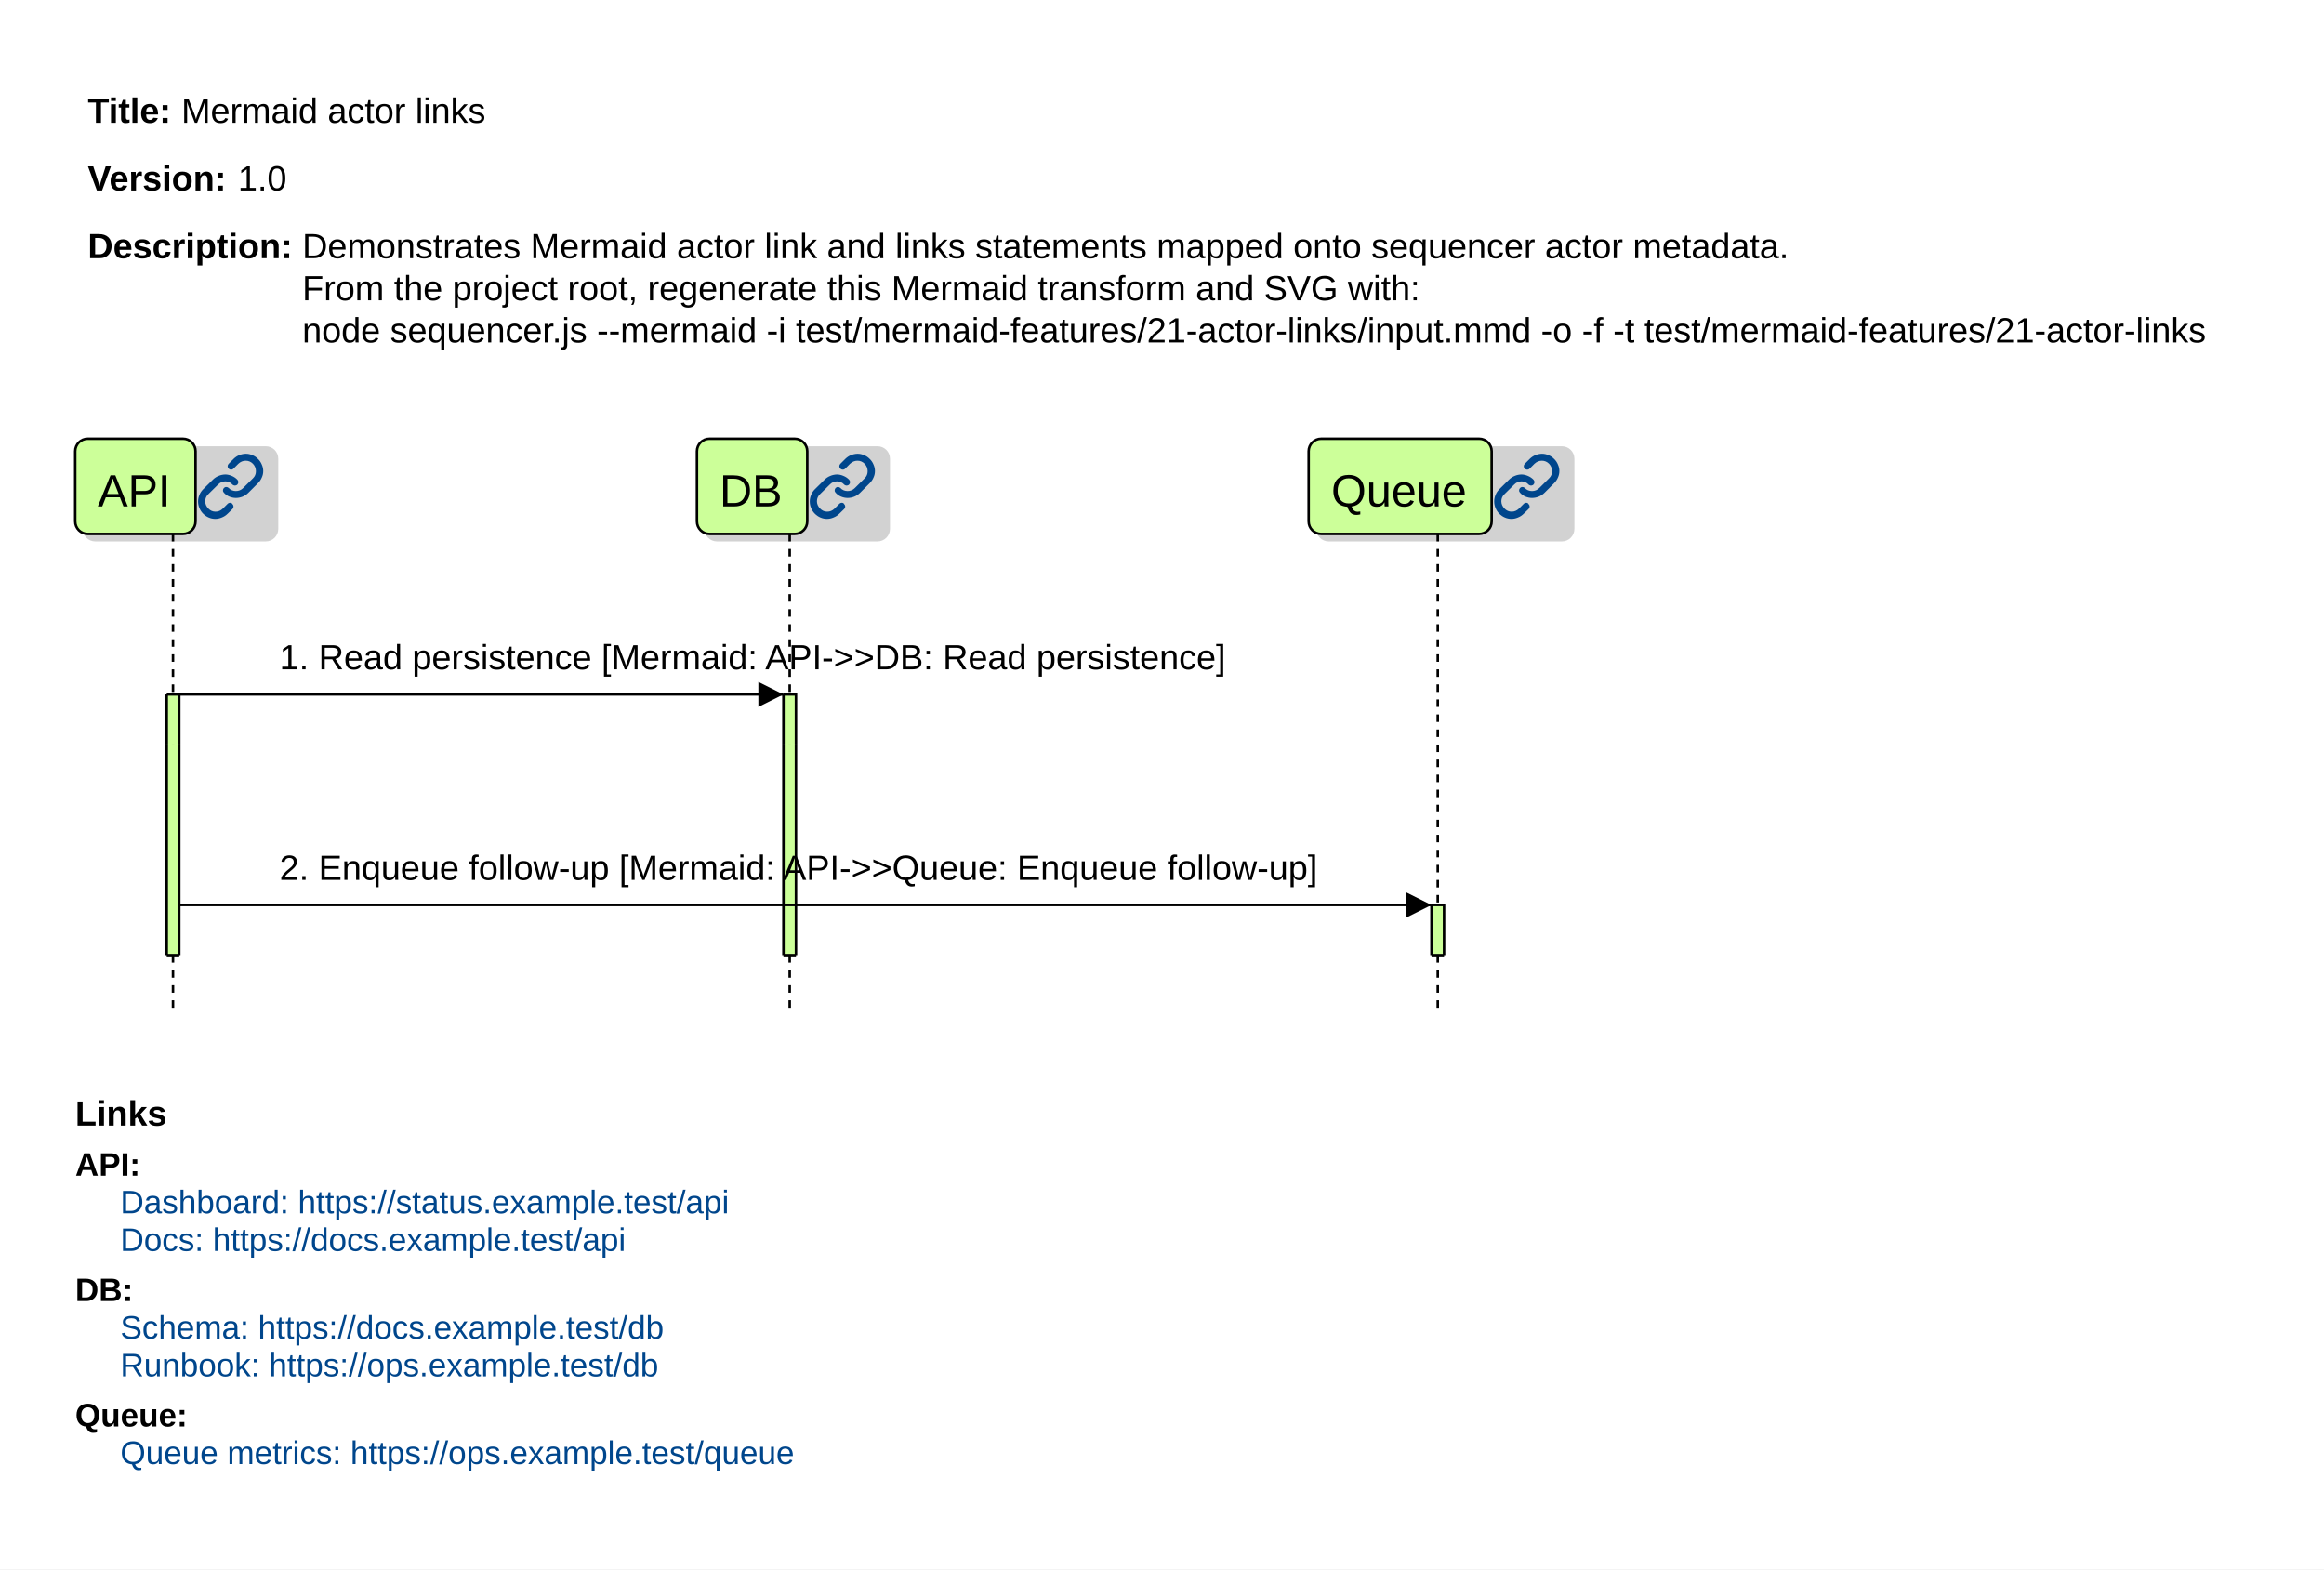
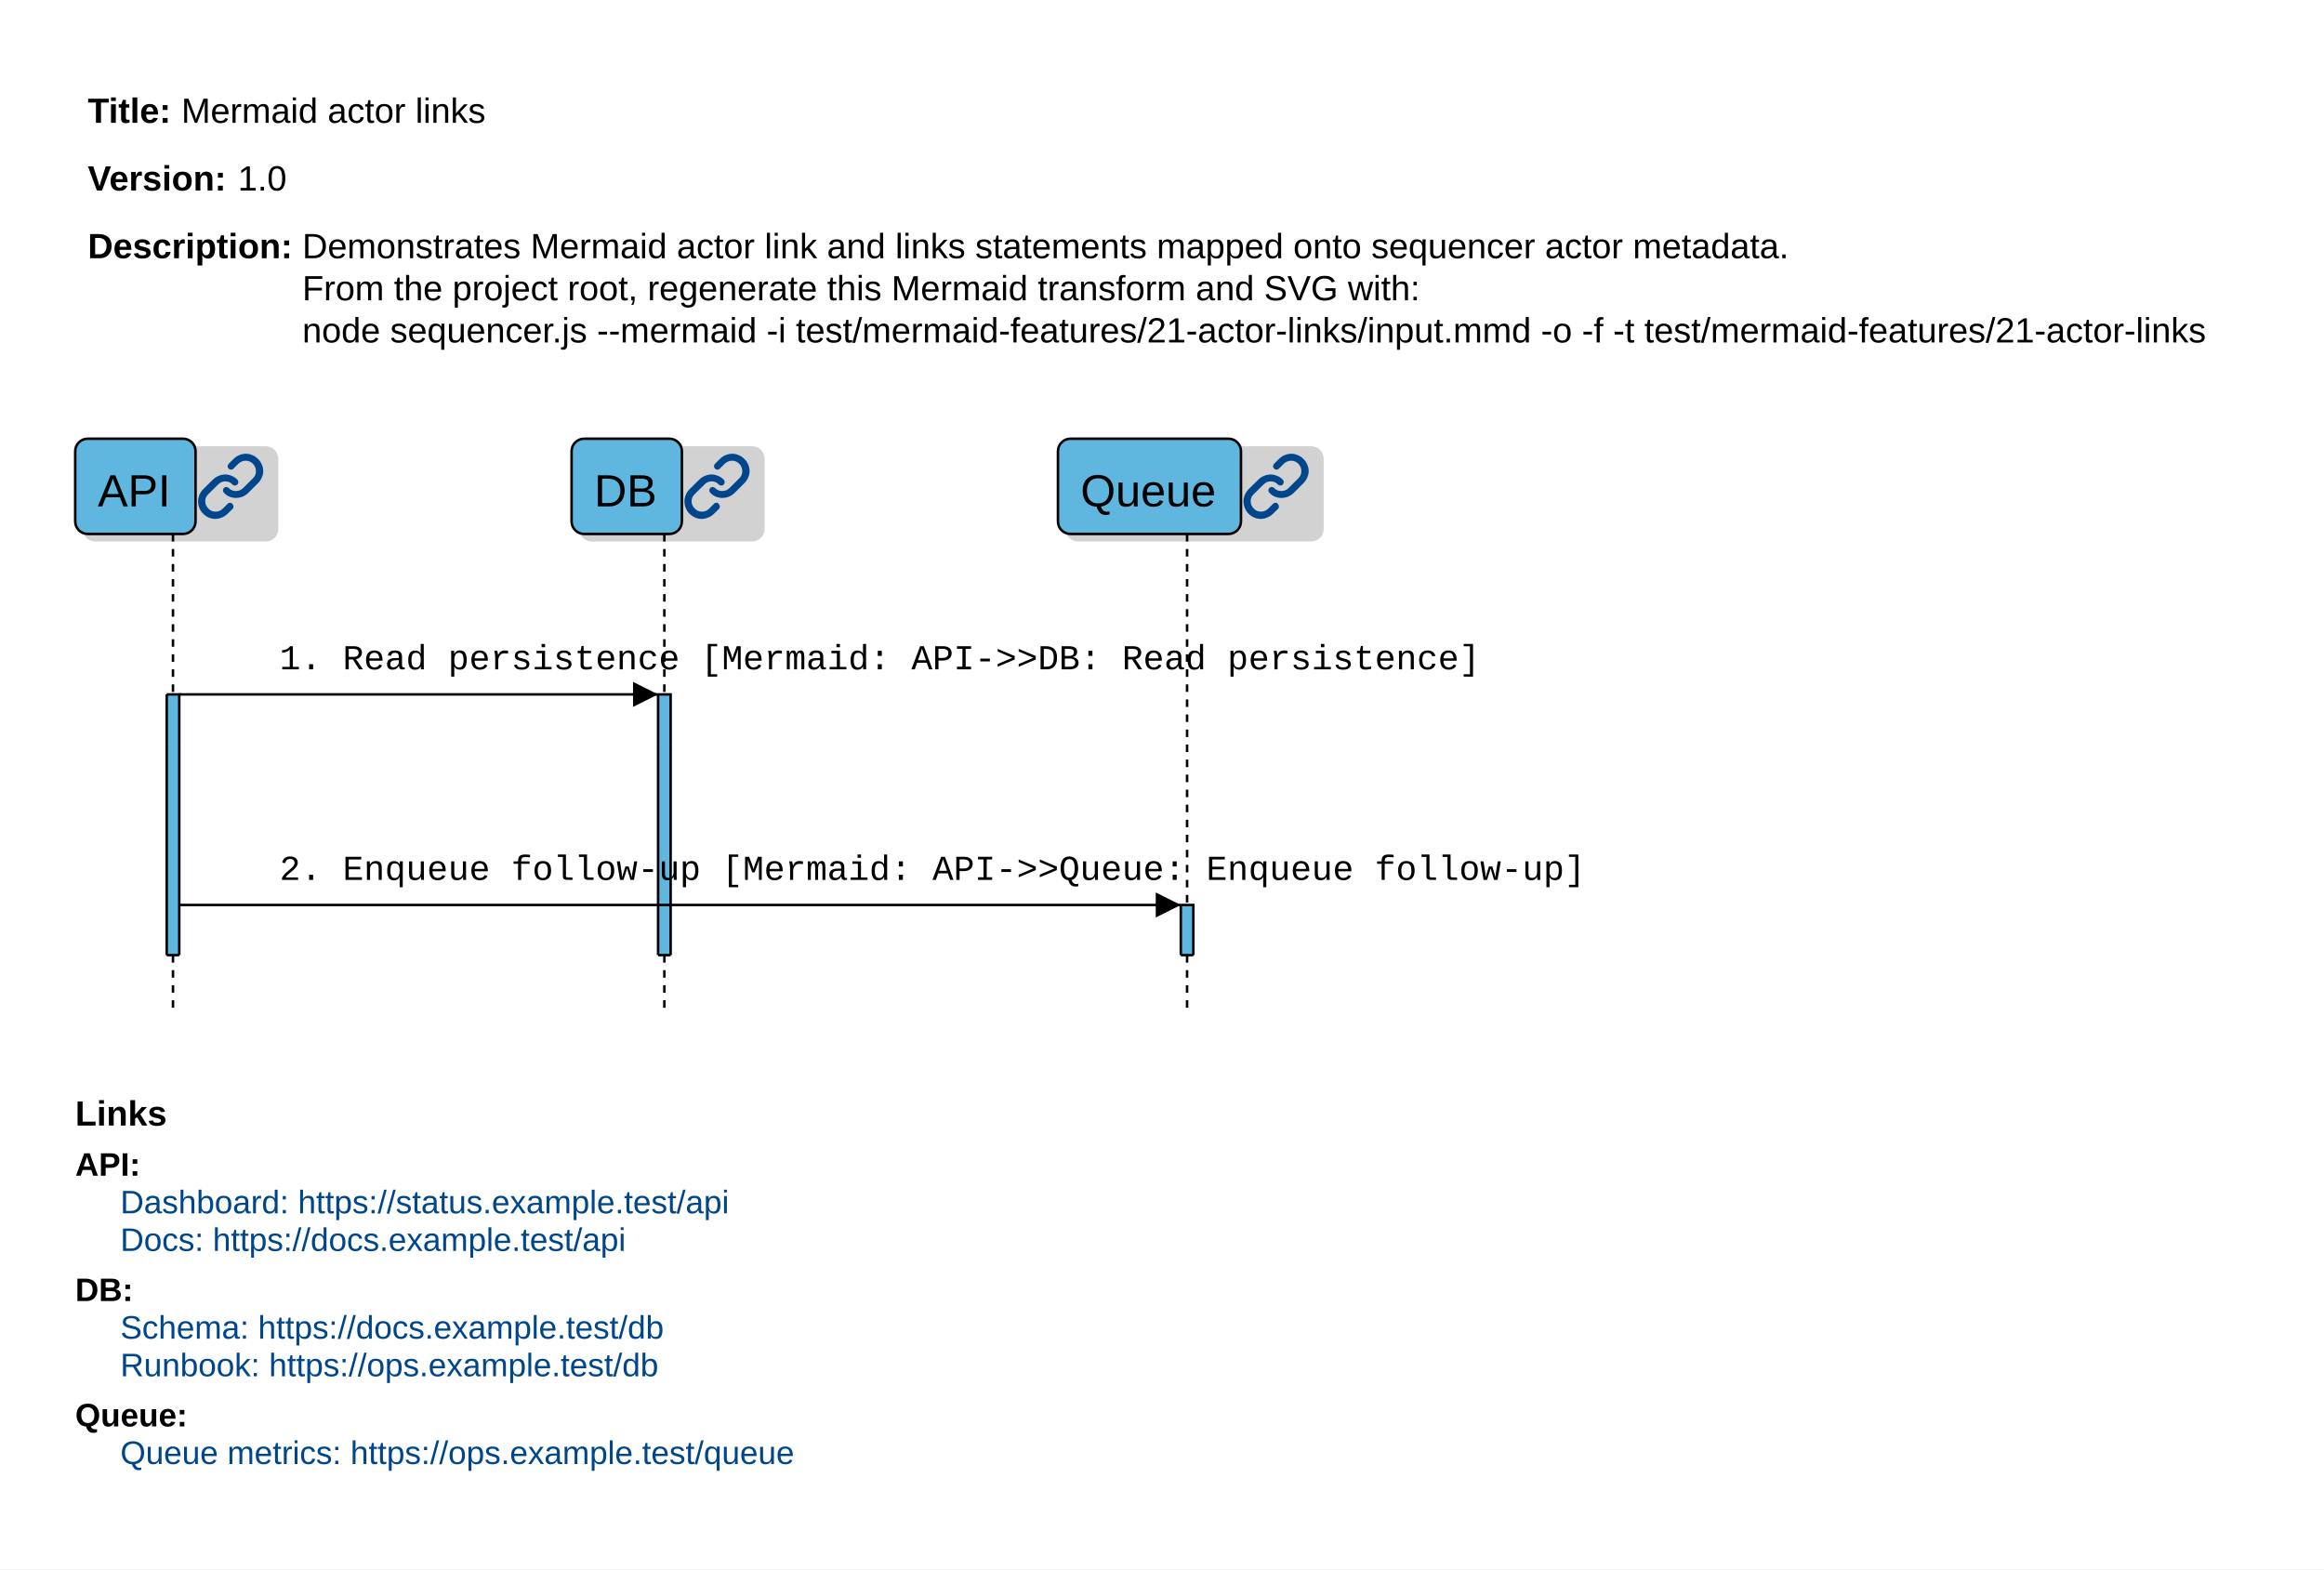
<svg xmlns="http://www.w3.org/2000/svg" width="927" height="626" viewBox="0 0 927 626">
  <rect width="100%" height="100%" fill="white" />
  <path d="M 0 0 L 0 616 L 917 616 L 917 0 L 0 0" fill="rgb(255, 255, 255)" stroke="none" />
  <path d="M 30 30 L 30 57 L 200 57 L 200 30 L 30 30" fill="rgba(0,0,0,0)" stroke="none" />
  <text x="35" y="49" fill="rgb(0,0,0)" font-family="Liberation Sans, Arial, Helvetica, sans-serif" font-size="14" xml:space="preserve" font-weight="bold" dominant-baseline="auto">Title:</text>
  <text x="68.44" y="49" fill="rgb(0,0,0)" font-family="Liberation Sans, Arial, Helvetica, sans-serif" font-size="14" xml:space="preserve" dominant-baseline="auto"> </text>
  <text x="72.33" y="49" fill="rgb(0,0,0)" font-family="Liberation Sans, Arial, Helvetica, sans-serif" font-size="14" xml:space="preserve" dominant-baseline="auto">Mermaid actor links</text>
  <path d="M 30 57 L 30 84 L 120 84 L 120 57 L 30 57" fill="rgba(0,0,0,0)" stroke="none" />
  <text x="35" y="76" fill="rgb(0,0,0)" font-family="Liberation Sans, Arial, Helvetica, sans-serif" font-size="14" xml:space="preserve" font-weight="bold" dominant-baseline="auto">Version:</text>
  <text x="91.01" y="76" fill="rgb(0,0,0)" font-family="Liberation Sans, Arial, Helvetica, sans-serif" font-size="14" xml:space="preserve" dominant-baseline="auto"> </text>
  <text x="94.9" y="76" fill="rgb(0,0,0)" font-family="Liberation Sans, Arial, Helvetica, sans-serif" font-size="14" xml:space="preserve" dominant-baseline="auto">1.0</text>
  <path d="M 30 84 L 30 145 L 887 145 L 887 84 L 30 84" fill="rgba(0,0,0,0)" stroke="none" />
  <text x="35" y="103" fill="rgb(0,0,0)" font-family="Liberation Sans, Arial, Helvetica, sans-serif" font-size="14" xml:space="preserve" font-weight="bold" dominant-baseline="auto">Description:</text>
  <text x="116.68" y="103" fill="rgb(0,0,0)" font-family="Liberation Sans, Arial, Helvetica, sans-serif" font-size="14" xml:space="preserve" dominant-baseline="auto"> </text>
  <text x="120.57" y="103" fill="rgb(0,0,0)" font-family="Liberation Sans, Arial, Helvetica, sans-serif" font-size="14" xml:space="preserve" dominant-baseline="auto">Demonstrates Mermaid actor link and links statements mapped onto sequencer actor metadata.</text>
  <text x="120.57" y="119.8" fill="rgb(0,0,0)" font-family="Liberation Sans, Arial, Helvetica, sans-serif" font-size="14" xml:space="preserve" dominant-baseline="auto">From the project root, regenerate this Mermaid transform and SVG with:</text>
  <text x="120.57" y="136.6" fill="rgb(0,0,0)" font-family="Liberation Sans, Arial, Helvetica, sans-serif" font-size="14" xml:space="preserve" dominant-baseline="auto">node sequencer.js --mermaid -i test/mermaid-features/21-actor-links/input.mmd -o -f -t test/mermaid-features/21-actor-links</text>
  <path d="M 33 183 L 33 211 L 33 211 A 5 5 0 0 0 38 216 L 106 216 L 106 216 A 5 5 0 0 0 111 211 L 111 183 L 111 183 A 5 5 0 0 0 106 178 L 38 178 L 38 178 A 5 5 0 0 0 33 183" fill="rgb(210,210,210)" stroke="none" />
  <path d="M634.48 932.5c.6-.73 1.32-1.2 2.16-1.45.84-.36 1.68-.48 2.52-.48 1.92 0 3.36.84 4.2 2.52 1.32 1.3 1.92 2.75 1.92 4.55 0 1.68-.6 3.12-1.92 4.44l-8.88 8.63c-3.12 3.12-6.72 5.52-10.8 7.08-3.96 1.7-7.92 2.53-12 2.53s-8.16-.84-12-2.52c-3.72-1.55-7.2-3.95-10.32-7.07-3-3-5.4-6.6-6.96-10.56-1.56-3.84-2.4-7.8-2.4-12 0-3.96.84-8.04 2.4-11.88 1.56-3.97 3.84-7.45 6.96-10.57l17.88-17.64c3.12-3.13 6.6-5.4 10.56-6.97 3.84-1.68 8.04-2.52 12.24-2.64 4.08 0 8.04.95 12 2.63 3.84 1.56 7.32 3.84 10.32 6.96 1.2 1.3 1.8 2.75 1.8 4.55 0 1.68-.6 3.12-1.8 4.44-.6.6-1.32 1.07-2.04 1.3-.84.37-1.68.5-2.52.5-.72 0-1.56-.13-2.4-.5-.72-.23-1.44-.7-2.04-1.3-3.6-3.97-7.92-5.9-13.08-5.9s-9.6 1.93-13.44 5.9l-17.76 17.5c-3.96 3.6-5.88 8.05-5.88 13.2 0 5.05 1.92 9.6 5.88 13.57 3.6 3.72 7.92 5.64 13.08 5.64s9.6-1.9 13.44-5.63l8.88-8.88zm55.92-82.57c3.12 3 5.4 6.36 6.96 10.32 1.8 3.96 2.64 7.92 2.64 12s-.84 8.04-2.64 11.88c-1.56 3.72-3.84 7.2-6.96 10.32l-17.64 17.64c-3.24 3.23-6.84 5.63-10.8 7.2-3.84 1.55-8.04 2.4-12.24 2.4-4.08 0-8.16-.85-12-2.4-3.84-1.57-7.32-4.1-10.08-7.2-.6-.6-.96-1.2-1.32-1.93-.36-.72-.48-1.56-.48-2.28 0-1.8.6-3.25 1.8-4.57.6-.48 1.2-.96 1.92-1.32.72-.35 1.56-.47 2.4-.47 1.68 0 3.12.6 4.44 1.8 1.68 1.92 3.72 3.36 6.12 4.32 4.56 1.8 9.72 1.8 14.28 0 2.4-.96 4.44-2.4 6.36-4.32l17.88-17.76c3.72-3.6 5.52-7.92 5.52-13.08 0-5.17-1.8-9.73-5.52-13.7-3.72-3.7-8.04-5.63-13.2-5.63s-9.72 1.92-13.68 5.64l-8.88 8.9c-.6.7-1.2 1.07-2.04 1.43-.72.36-1.56.48-2.4.48-.84 0-1.68-.1-2.4-.47-.84-.36-1.44-.72-2.04-1.44-.6-.5-1.08-1.2-1.44-1.93-.36-.84-.48-1.68-.48-2.52 0-1.68.6-3.12 1.92-4.44l8.88-8.87c3.12-3.12 6.72-5.52 10.56-7.08 3.84-1.56 8.04-2.52 12.24-2.52 4.08 0 8.04.84 12 2.64 3.84 1.44 7.32 3.84 10.32 6.96z" fill="rgb(0, 70, 140)" stroke="none" transform="translate(79 181) scale(0.2166667) translate(-580 -840.33)" />
-   <path d="M 30 180 L 30 208 L 30 208 A 5 5 0 0 0 35 213 L 73 213 L 73 213 A 5 5 0 0 0 78 208 L 78 180 L 78 180 A 5 5 0 0 0 73 175 L 35 175 L 35 175 A 5 5 0 0 0 30 180" fill="rgb(204,255,153)" stroke="none" />
+   <path d="M 30 180 L 30 208 L 30 208 A 5 5 0 0 0 35 213 L 73 213 L 73 213 A 5 5 0 0 0 78 208 L 78 180 L 78 180 A 5 5 0 0 0 73 175 L 35 175 L 35 175 A 5 5 0 0 0 30 180" fill="rgb(95,183,224)" stroke="none" />
  <path d="M 30 180 L 30 208 L 30 208 A 5 5 0 0 0 35 213 L 73 213 L 73 213 A 5 5 0 0 0 78 208 L 78 180 L 78 180 A 5 5 0 0 0 73 175 L 35 175 L 35 175 A 5 5 0 0 0 30 180" fill="none" stroke="rgb(0, 0, 0)" stroke-width="1" />
  <text x="39" y="202" fill="rgb(0,0,0)" font-family="Liberation Sans, Arial, Helvetica, sans-serif" font-size="18" xml:space="preserve" dominant-baseline="auto">API</text>
-   <path d="M 281 183 L 281 211 L 281 211 A 5 5 0 0 0 286 216 L 350 216 L 350 216 A 5 5 0 0 0 355 211 L 355 183 L 355 183 A 5 5 0 0 0 350 178 L 286 178 L 286 178 A 5 5 0 0 0 281 183" fill="rgb(210,210,210)" stroke="none" />
-   <path d="M634.48 932.5c.6-.73 1.32-1.2 2.16-1.45.84-.36 1.68-.48 2.52-.48 1.92 0 3.36.84 4.2 2.52 1.32 1.3 1.92 2.75 1.92 4.55 0 1.68-.6 3.12-1.92 4.44l-8.88 8.63c-3.12 3.12-6.72 5.52-10.8 7.08-3.96 1.7-7.92 2.53-12 2.53s-8.16-.84-12-2.52c-3.72-1.55-7.2-3.95-10.32-7.07-3-3-5.4-6.6-6.96-10.56-1.56-3.84-2.4-7.8-2.4-12 0-3.96.84-8.04 2.4-11.88 1.56-3.97 3.84-7.45 6.96-10.57l17.88-17.64c3.12-3.13 6.6-5.4 10.56-6.97 3.84-1.68 8.04-2.52 12.24-2.64 4.08 0 8.04.95 12 2.63 3.84 1.56 7.32 3.84 10.32 6.96 1.2 1.3 1.8 2.75 1.8 4.55 0 1.68-.6 3.12-1.8 4.44-.6.6-1.32 1.07-2.04 1.3-.84.37-1.68.5-2.52.5-.72 0-1.56-.13-2.4-.5-.72-.23-1.44-.7-2.04-1.3-3.6-3.97-7.92-5.9-13.08-5.9s-9.6 1.93-13.44 5.9l-17.76 17.5c-3.96 3.6-5.88 8.05-5.88 13.2 0 5.05 1.92 9.6 5.88 13.57 3.6 3.72 7.92 5.64 13.08 5.64s9.6-1.9 13.44-5.63l8.88-8.88zm55.92-82.57c3.12 3 5.4 6.36 6.96 10.32 1.8 3.96 2.64 7.92 2.64 12s-.84 8.04-2.64 11.88c-1.56 3.72-3.84 7.2-6.96 10.32l-17.64 17.64c-3.24 3.23-6.84 5.63-10.8 7.2-3.84 1.55-8.04 2.4-12.24 2.4-4.08 0-8.16-.85-12-2.4-3.84-1.57-7.32-4.1-10.08-7.2-.6-.6-.96-1.2-1.32-1.93-.36-.72-.48-1.56-.48-2.28 0-1.8.6-3.25 1.8-4.57.6-.48 1.2-.96 1.92-1.32.72-.35 1.56-.47 2.4-.47 1.68 0 3.12.6 4.44 1.8 1.68 1.92 3.72 3.36 6.12 4.32 4.56 1.8 9.72 1.8 14.28 0 2.4-.96 4.44-2.4 6.36-4.32l17.88-17.76c3.72-3.6 5.52-7.92 5.52-13.08 0-5.17-1.8-9.73-5.52-13.7-3.72-3.7-8.04-5.63-13.2-5.63s-9.72 1.92-13.68 5.64l-8.88 8.9c-.6.7-1.2 1.07-2.04 1.43-.72.36-1.56.48-2.4.48-.84 0-1.68-.1-2.4-.47-.84-.36-1.44-.72-2.04-1.44-.6-.5-1.08-1.2-1.44-1.93-.36-.84-.48-1.68-.48-2.52 0-1.68.6-3.12 1.92-4.44l8.88-8.87c3.12-3.12 6.72-5.52 10.56-7.08 3.84-1.56 8.04-2.52 12.24-2.52 4.08 0 8.04.84 12 2.64 3.84 1.44 7.32 3.84 10.32 6.96z" fill="rgb(0, 70, 140)" stroke="none" transform="translate(323 181) scale(0.2166667) translate(-580 -840.33)" />
-   <path d="M 278 180 L 278 208 L 278 208 A 5 5 0 0 0 283 213 L 317 213 L 317 213 A 5 5 0 0 0 322 208 L 322 180 L 322 180 A 5 5 0 0 0 317 175 L 283 175 L 283 175 A 5 5 0 0 0 278 180" fill="rgb(204,255,153)" stroke="none" />
-   <path d="M 278 180 L 278 208 L 278 208 A 5 5 0 0 0 283 213 L 317 213 L 317 213 A 5 5 0 0 0 322 208 L 322 180 L 322 180 A 5 5 0 0 0 317 175 L 283 175 L 283 175 A 5 5 0 0 0 278 180" fill="none" stroke="rgb(0, 0, 0)" stroke-width="1" />
-   <text x="287" y="202" fill="rgb(0,0,0)" font-family="Liberation Sans, Arial, Helvetica, sans-serif" font-size="18" xml:space="preserve" dominant-baseline="auto">DB</text>
-   <path d="M 525 183 L 525 211 L 525 211 A 5 5 0 0 0 530 216 L 623 216 L 623 216 A 5 5 0 0 0 628 211 L 628 183 L 628 183 A 5 5 0 0 0 623 178 L 530 178 L 530 178 A 5 5 0 0 0 525 183" fill="rgb(210,210,210)" stroke="none" />
-   <path d="M634.48 932.5c.6-.73 1.32-1.2 2.16-1.45.84-.36 1.68-.48 2.52-.48 1.92 0 3.36.84 4.2 2.52 1.32 1.3 1.92 2.75 1.92 4.55 0 1.68-.6 3.12-1.92 4.44l-8.88 8.63c-3.12 3.12-6.72 5.52-10.8 7.08-3.96 1.7-7.92 2.53-12 2.53s-8.16-.84-12-2.52c-3.72-1.55-7.2-3.95-10.32-7.07-3-3-5.4-6.6-6.96-10.56-1.56-3.84-2.4-7.8-2.4-12 0-3.96.84-8.04 2.4-11.88 1.56-3.97 3.84-7.45 6.96-10.57l17.88-17.64c3.12-3.13 6.6-5.4 10.56-6.97 3.84-1.68 8.04-2.52 12.24-2.64 4.08 0 8.04.95 12 2.63 3.84 1.56 7.32 3.84 10.32 6.96 1.2 1.3 1.8 2.75 1.8 4.55 0 1.68-.6 3.12-1.8 4.44-.6.6-1.32 1.07-2.04 1.3-.84.37-1.68.5-2.52.5-.72 0-1.56-.13-2.4-.5-.72-.23-1.44-.7-2.04-1.3-3.6-3.97-7.92-5.9-13.08-5.9s-9.6 1.93-13.44 5.9l-17.76 17.5c-3.96 3.6-5.88 8.05-5.88 13.2 0 5.05 1.92 9.6 5.88 13.57 3.6 3.72 7.92 5.64 13.08 5.64s9.6-1.9 13.44-5.63l8.88-8.88zm55.92-82.57c3.12 3 5.4 6.36 6.96 10.32 1.8 3.96 2.64 7.92 2.64 12s-.84 8.04-2.64 11.88c-1.56 3.72-3.84 7.2-6.96 10.32l-17.64 17.64c-3.24 3.23-6.84 5.63-10.8 7.2-3.84 1.55-8.04 2.4-12.24 2.4-4.08 0-8.16-.85-12-2.4-3.84-1.57-7.32-4.1-10.08-7.2-.6-.6-.96-1.2-1.32-1.93-.36-.72-.48-1.56-.48-2.28 0-1.8.6-3.25 1.8-4.57.6-.48 1.2-.96 1.92-1.32.72-.35 1.56-.47 2.4-.47 1.68 0 3.12.6 4.44 1.8 1.68 1.92 3.72 3.36 6.12 4.32 4.56 1.8 9.72 1.8 14.28 0 2.4-.96 4.44-2.4 6.36-4.32l17.88-17.76c3.72-3.6 5.52-7.92 5.52-13.08 0-5.17-1.8-9.73-5.52-13.7-3.72-3.7-8.04-5.63-13.2-5.63s-9.72 1.92-13.68 5.64l-8.88 8.9c-.6.7-1.2 1.07-2.04 1.43-.72.36-1.56.48-2.4.48-.84 0-1.68-.1-2.4-.47-.84-.36-1.44-.72-2.04-1.44-.6-.5-1.08-1.2-1.44-1.93-.36-.84-.48-1.68-.48-2.52 0-1.68.6-3.12 1.92-4.44l8.88-8.87c3.12-3.12 6.72-5.52 10.56-7.08 3.84-1.56 8.04-2.52 12.24-2.52 4.08 0 8.04.84 12 2.64 3.84 1.44 7.32 3.84 10.32 6.96z" fill="rgb(0, 70, 140)" stroke="none" transform="translate(596 181) scale(0.2166667) translate(-580 -840.33)" />
-   <path d="M 522 180 L 522 208 L 522 208 A 5 5 0 0 0 527 213 L 590 213 L 590 213 A 5 5 0 0 0 595 208 L 595 180 L 595 180 A 5 5 0 0 0 590 175 L 527 175 L 527 175 A 5 5 0 0 0 522 180" fill="rgb(204,255,153)" stroke="none" />
-   <path d="M 522 180 L 522 208 L 522 208 A 5 5 0 0 0 527 213 L 590 213 L 590 213 A 5 5 0 0 0 595 208 L 595 180 L 595 180 A 5 5 0 0 0 590 175 L 527 175 L 527 175 A 5 5 0 0 0 522 180" fill="none" stroke="rgb(0, 0, 0)" stroke-width="1" />
-   <text x="531" y="202" fill="rgb(0,0,0)" font-family="Liberation Sans, Arial, Helvetica, sans-serif" font-size="18" xml:space="preserve" dominant-baseline="auto">Queue</text>
+   <path d="M 231 183 L 231 211 L 231 211 A 5 5 0 0 0 236 216 L 300 216 L 300 216 A 5 5 0 0 0 305 211 L 305 183 L 305 183 A 5 5 0 0 0 300 178 L 236 178 L 236 178 A 5 5 0 0 0 231 183" fill="rgb(210,210,210)" stroke="none" />
+   <path d="M634.48 932.5c.6-.73 1.32-1.2 2.16-1.45.84-.36 1.68-.48 2.52-.48 1.92 0 3.36.84 4.2 2.52 1.32 1.3 1.92 2.75 1.92 4.55 0 1.68-.6 3.12-1.92 4.44l-8.88 8.63c-3.12 3.12-6.72 5.52-10.8 7.08-3.96 1.7-7.92 2.53-12 2.53s-8.16-.84-12-2.52c-3.72-1.55-7.2-3.95-10.32-7.07-3-3-5.4-6.6-6.96-10.56-1.56-3.84-2.4-7.8-2.4-12 0-3.96.84-8.04 2.4-11.88 1.56-3.97 3.84-7.45 6.96-10.57l17.88-17.64c3.12-3.13 6.6-5.4 10.56-6.97 3.84-1.68 8.04-2.52 12.24-2.64 4.08 0 8.04.95 12 2.63 3.84 1.56 7.32 3.84 10.32 6.96 1.2 1.3 1.8 2.75 1.8 4.55 0 1.68-.6 3.12-1.8 4.44-.6.6-1.32 1.07-2.04 1.3-.84.37-1.68.5-2.52.5-.72 0-1.56-.13-2.4-.5-.72-.23-1.44-.7-2.04-1.3-3.6-3.97-7.92-5.9-13.08-5.9s-9.6 1.93-13.44 5.9l-17.76 17.5c-3.96 3.6-5.88 8.05-5.88 13.2 0 5.05 1.92 9.6 5.88 13.57 3.6 3.72 7.92 5.64 13.08 5.64s9.6-1.9 13.44-5.63l8.88-8.88zm55.92-82.57c3.12 3 5.4 6.36 6.96 10.32 1.8 3.96 2.64 7.92 2.64 12s-.84 8.04-2.64 11.88c-1.56 3.72-3.84 7.2-6.96 10.32l-17.64 17.64c-3.24 3.23-6.84 5.63-10.8 7.2-3.84 1.55-8.04 2.4-12.24 2.4-4.08 0-8.16-.85-12-2.4-3.84-1.57-7.32-4.1-10.08-7.2-.6-.6-.96-1.2-1.32-1.93-.36-.72-.48-1.56-.48-2.28 0-1.8.6-3.25 1.8-4.57.6-.48 1.2-.96 1.92-1.32.72-.35 1.56-.47 2.4-.47 1.68 0 3.12.6 4.44 1.8 1.68 1.92 3.72 3.36 6.12 4.32 4.56 1.8 9.72 1.8 14.28 0 2.4-.96 4.44-2.4 6.36-4.32l17.88-17.76c3.72-3.6 5.52-7.92 5.52-13.08 0-5.17-1.8-9.73-5.52-13.7-3.72-3.7-8.04-5.63-13.2-5.63s-9.72 1.92-13.68 5.64l-8.88 8.9c-.6.7-1.2 1.07-2.04 1.43-.72.36-1.56.48-2.4.48-.84 0-1.68-.1-2.4-.47-.84-.36-1.44-.72-2.04-1.44-.6-.5-1.08-1.2-1.44-1.93-.36-.84-.48-1.68-.48-2.52 0-1.68.6-3.12 1.92-4.44l8.88-8.87c3.12-3.12 6.72-5.52 10.56-7.08 3.84-1.56 8.04-2.52 12.24-2.52 4.08 0 8.04.84 12 2.64 3.84 1.44 7.32 3.84 10.32 6.96z" fill="rgb(0, 70, 140)" stroke="none" transform="translate(273 181) scale(0.2166667) translate(-580 -840.33)" />
+   <path d="M 228 180 L 228 208 L 228 208 A 5 5 0 0 0 233 213 L 267 213 L 267 213 A 5 5 0 0 0 272 208 L 272 180 L 272 180 A 5 5 0 0 0 267 175 L 233 175 L 233 175 A 5 5 0 0 0 228 180" fill="rgb(95,183,224)" stroke="none" />
+   <path d="M 228 180 L 228 208 L 228 208 A 5 5 0 0 0 233 213 L 267 213 L 267 213 A 5 5 0 0 0 272 208 L 272 180 L 272 180 A 5 5 0 0 0 267 175 L 233 175 L 233 175 A 5 5 0 0 0 228 180" fill="none" stroke="rgb(0, 0, 0)" stroke-width="1" />
+   <text x="237" y="202" fill="rgb(0,0,0)" font-family="Liberation Sans, Arial, Helvetica, sans-serif" font-size="18" xml:space="preserve" dominant-baseline="auto">DB</text>
+   <path d="M 425 183 L 425 211 L 425 211 A 5 5 0 0 0 430 216 L 523 216 L 523 216 A 5 5 0 0 0 528 211 L 528 183 L 528 183 A 5 5 0 0 0 523 178 L 430 178 L 430 178 A 5 5 0 0 0 425 183" fill="rgb(210,210,210)" stroke="none" />
+   <path d="M634.48 932.5c.6-.73 1.32-1.2 2.16-1.45.84-.36 1.68-.48 2.52-.48 1.92 0 3.36.84 4.2 2.52 1.32 1.3 1.92 2.75 1.92 4.55 0 1.68-.6 3.12-1.92 4.44l-8.88 8.63c-3.12 3.12-6.72 5.52-10.8 7.08-3.96 1.7-7.92 2.53-12 2.53s-8.16-.84-12-2.52c-3.72-1.55-7.2-3.95-10.32-7.07-3-3-5.4-6.6-6.96-10.56-1.56-3.84-2.4-7.8-2.4-12 0-3.96.84-8.04 2.4-11.88 1.56-3.97 3.84-7.45 6.96-10.57l17.88-17.64c3.12-3.13 6.6-5.4 10.56-6.97 3.84-1.68 8.04-2.52 12.24-2.64 4.08 0 8.04.95 12 2.63 3.84 1.56 7.32 3.84 10.32 6.96 1.2 1.3 1.8 2.75 1.8 4.55 0 1.68-.6 3.12-1.8 4.44-.6.6-1.32 1.07-2.04 1.3-.84.37-1.68.5-2.52.5-.72 0-1.56-.13-2.4-.5-.72-.23-1.44-.7-2.04-1.3-3.6-3.97-7.92-5.9-13.08-5.9s-9.6 1.93-13.44 5.9l-17.76 17.5c-3.96 3.6-5.88 8.05-5.88 13.2 0 5.05 1.92 9.6 5.88 13.57 3.6 3.72 7.92 5.64 13.08 5.64s9.6-1.9 13.44-5.63l8.88-8.88zm55.92-82.57c3.12 3 5.4 6.36 6.96 10.32 1.8 3.96 2.64 7.92 2.64 12s-.84 8.04-2.64 11.88c-1.56 3.72-3.84 7.2-6.96 10.32l-17.64 17.64c-3.24 3.23-6.84 5.63-10.8 7.2-3.84 1.55-8.04 2.4-12.24 2.4-4.08 0-8.16-.85-12-2.4-3.84-1.57-7.32-4.1-10.08-7.2-.6-.6-.96-1.2-1.32-1.93-.36-.72-.48-1.56-.48-2.28 0-1.8.6-3.25 1.8-4.57.6-.48 1.2-.96 1.92-1.32.72-.35 1.56-.47 2.4-.47 1.68 0 3.12.6 4.44 1.8 1.68 1.92 3.72 3.36 6.12 4.32 4.56 1.8 9.72 1.8 14.28 0 2.4-.96 4.44-2.4 6.36-4.32l17.88-17.76c3.72-3.6 5.52-7.92 5.52-13.08 0-5.17-1.8-9.73-5.52-13.7-3.72-3.7-8.04-5.63-13.2-5.63s-9.72 1.92-13.68 5.64l-8.88 8.9c-.6.7-1.2 1.07-2.04 1.43-.72.36-1.56.48-2.4.48-.84 0-1.68-.1-2.4-.47-.84-.36-1.44-.72-2.04-1.44-.6-.5-1.08-1.2-1.44-1.93-.36-.84-.48-1.68-.48-2.52 0-1.68.6-3.12 1.92-4.44l8.88-8.87c3.12-3.12 6.72-5.52 10.56-7.08 3.84-1.56 8.04-2.52 12.24-2.52 4.08 0 8.04.84 12 2.64 3.84 1.44 7.32 3.84 10.32 6.96z" fill="rgb(0, 70, 140)" stroke="none" transform="translate(496 181) scale(0.2166667) translate(-580 -840.33)" />
+   <path d="M 422 180 L 422 208 L 422 208 A 5 5 0 0 0 427 213 L 490 213 L 490 213 A 5 5 0 0 0 495 208 L 495 180 L 495 180 A 5 5 0 0 0 490 175 L 427 175 L 427 175 A 5 5 0 0 0 422 180" fill="rgb(95,183,224)" stroke="none" />
+   <path d="M 422 180 L 422 208 L 422 208 A 5 5 0 0 0 427 213 L 490 213 L 490 213 A 5 5 0 0 0 495 208 L 495 180 L 495 180 A 5 5 0 0 0 490 175 L 427 175 L 427 175 A 5 5 0 0 0 422 180" fill="none" stroke="rgb(0, 0, 0)" stroke-width="1" />
+   <text x="431" y="202" fill="rgb(0,0,0)" font-family="Liberation Sans, Arial, Helvetica, sans-serif" font-size="18" xml:space="preserve" dominant-baseline="auto">Queue</text>
  <path d="M 69 213 M 69 297" fill="none" stroke="rgb(0,0,0)" stroke-width="1" stroke-dasharray="3,3" />
-   <path d="M 315 213 M 315 297" fill="none" stroke="rgb(0,0,0)" stroke-width="1" stroke-dasharray="3,3" />
-   <path d="M 573.5 213 M 573.5 297" fill="none" stroke="rgb(0,0,0)" stroke-width="1" stroke-dasharray="3,3" />
+   <path d="M 265 213 M 265 297" fill="none" stroke="rgb(0,0,0)" stroke-width="1" stroke-dasharray="3,3" />
+   <path d="M 473.5 213 M 473.5 297" fill="none" stroke="rgb(0,0,0)" stroke-width="1" stroke-dasharray="3,3" />
  <path d="M 69 213 L 69 297" fill="none" stroke="rgb(0,0,0)" stroke-width="1" stroke-dasharray="3,3" />
-   <path d="M 66.5 277 L 66.5 297 L 71.5 297 L 71.5 277 L 66.5 277" fill="rgb(204,255,153)" stroke="none" />
+   <path d="M 66.5 277 L 66.5 297 L 71.5 297 L 71.5 277 L 66.5 277" fill="rgb(95,183,224)" stroke="none" />
  <path d="M 66.5 277 L 66.5 297 M 71.5 297 L 71.5 277 L 66.5 277" fill="none" stroke="rgb(0, 0, 0)" stroke-width="1" />
-   <path d="M 315 213 L 315 297" fill="none" stroke="rgb(0,0,0)" stroke-width="1" stroke-dasharray="3,3" />
-   <path d="M 312.5 277 L 312.5 297 L 317.5 297 L 317.5 277 L 312.5 277" fill="rgb(204,255,153)" stroke="none" />
-   <path d="M 312.5 277 L 312.5 297 M 317.5 297 L 317.5 277 L 312.5 277" fill="none" stroke="rgb(0, 0, 0)" stroke-width="1" />
-   <path d="M 573.5 213 L 573.5 297" fill="none" stroke="rgb(0,0,0)" stroke-width="1" stroke-dasharray="3,3" />
-   <text x="111.5" y="267" fill="rgb(0,0,0)" font-family="Liberation Sans, Arial, Helvetica, sans-serif" font-size="14" xml:space="preserve" dominant-baseline="auto">1. Read persistence [Mermaid: API-&gt;&gt;DB: Read persistence]</text>
-   <path d="M 71.5 277 L 312.5 277" fill="none" stroke="rgb(0, 0, 0)" stroke-width="1" />
-   <path d="M 302.5 272 L 302.5 282 L 312.5 277" fill="rgb(0, 0, 0)" stroke="none" />
+   <path d="M 265 213 L 265 297" fill="none" stroke="rgb(0,0,0)" stroke-width="1" stroke-dasharray="3,3" />
+   <path d="M 262.5 277 L 262.5 297 L 267.5 297 L 267.5 277 L 262.5 277" fill="rgb(95,183,224)" stroke="none" />
+   <path d="M 262.5 277 L 262.5 297 M 267.5 297 L 267.5 277 L 262.5 277" fill="none" stroke="rgb(0, 0, 0)" stroke-width="1" />
+   <path d="M 473.5 213 L 473.5 297" fill="none" stroke="rgb(0,0,0)" stroke-width="1" stroke-dasharray="3,3" />
+   <text x="111.5" y="267" fill="rgb(0,0,0)" font-family="Liberation Mono, Courier New, Courier, monospace" font-size="14" xml:space="preserve" dominant-baseline="auto">1. Read persistence [Mermaid: API-&gt;&gt;DB: Read persistence]</text>
+   <path d="M 71.5 277 L 262.5 277" fill="none" stroke="rgb(0, 0, 0)" stroke-width="1" />
+   <path d="M 252.5 272 L 252.5 282 L 262.5 277" fill="rgb(0, 0, 0)" stroke="none" />
  <path d="M 69 297 M 69 381" fill="none" stroke="rgb(0,0,0)" stroke-width="1" stroke-dasharray="3,3" />
-   <path d="M 315 297 M 315 381" fill="none" stroke="rgb(0,0,0)" stroke-width="1" stroke-dasharray="3,3" />
-   <path d="M 573.5 297 M 573.5 381" fill="none" stroke="rgb(0,0,0)" stroke-width="1" stroke-dasharray="3,3" />
+   <path d="M 265 297 M 265 381" fill="none" stroke="rgb(0,0,0)" stroke-width="1" stroke-dasharray="3,3" />
+   <path d="M 473.5 297 M 473.5 381" fill="none" stroke="rgb(0,0,0)" stroke-width="1" stroke-dasharray="3,3" />
  <path d="M 69 297 L 69 381" fill="none" stroke="rgb(0,0,0)" stroke-width="1" stroke-dasharray="3,3" />
-   <path d="M 66.5 297 L 66.5 381 L 71.5 381 L 71.5 297 L 66.5 297" fill="rgb(204,255,153)" stroke="none" />
+   <path d="M 66.5 297 L 66.5 381 L 71.5 381 L 71.5 297 L 66.5 297" fill="rgb(95,183,224)" stroke="none" />
  <path d="M 66.5 297 L 66.5 381 M 71.5 381 L 71.5 297 M 66.5 297" fill="none" stroke="rgb(0, 0, 0)" stroke-width="1" />
-   <path d="M 315 297 L 315 381" fill="none" stroke="rgb(0,0,0)" stroke-width="1" stroke-dasharray="3,3" />
-   <path d="M 312.5 297 L 312.5 381 L 317.5 381 L 317.5 297 L 312.5 297" fill="rgb(204,255,153)" stroke="none" />
-   <path d="M 312.5 297 L 312.5 381 M 317.5 381 L 317.5 297 M 312.5 297" fill="none" stroke="rgb(0, 0, 0)" stroke-width="1" />
-   <path d="M 573.5 297 L 573.5 381" fill="none" stroke="rgb(0,0,0)" stroke-width="1" stroke-dasharray="3,3" />
-   <path d="M 571 361 L 571 381 L 576 381 L 576 361 L 571 361" fill="rgb(204,255,153)" stroke="none" />
-   <path d="M 571 361 L 571 381 M 576 381 L 576 361 L 571 361" fill="none" stroke="rgb(0, 0, 0)" stroke-width="1" />
-   <text x="111.5" y="351" fill="rgb(0,0,0)" font-family="Liberation Sans, Arial, Helvetica, sans-serif" font-size="14" xml:space="preserve" dominant-baseline="auto">2. Enqueue follow-up [Mermaid: API-&gt;&gt;Queue: Enqueue follow-up]</text>
-   <path d="M 71.5 361 L 571 361" fill="none" stroke="rgb(0, 0, 0)" stroke-width="1" />
-   <path d="M 561 356 L 561 366 L 571 361" fill="rgb(0, 0, 0)" stroke="none" />
+   <path d="M 265 297 L 265 381" fill="none" stroke="rgb(0,0,0)" stroke-width="1" stroke-dasharray="3,3" />
+   <path d="M 262.5 297 L 262.5 381 L 267.5 381 L 267.5 297 L 262.5 297" fill="rgb(95,183,224)" stroke="none" />
+   <path d="M 262.5 297 L 262.5 381 M 267.5 381 L 267.5 297 M 262.5 297" fill="none" stroke="rgb(0, 0, 0)" stroke-width="1" />
+   <path d="M 473.5 297 L 473.5 381" fill="none" stroke="rgb(0,0,0)" stroke-width="1" stroke-dasharray="3,3" />
+   <path d="M 471 361 L 471 381 L 476 381 L 476 361 L 471 361" fill="rgb(95,183,224)" stroke="none" />
+   <path d="M 471 361 L 471 381 M 476 381 L 476 361 L 471 361" fill="none" stroke="rgb(0, 0, 0)" stroke-width="1" />
+   <text x="111.5" y="351" fill="rgb(0,0,0)" font-family="Liberation Mono, Courier New, Courier, monospace" font-size="14" xml:space="preserve" dominant-baseline="auto">2. Enqueue follow-up [Mermaid: API-&gt;&gt;Queue: Enqueue follow-up]</text>
+   <path d="M 71.5 361 L 471 361" fill="none" stroke="rgb(0, 0, 0)" stroke-width="1" />
+   <path d="M 461 356 L 461 366 L 471 361" fill="rgb(0, 0, 0)" stroke="none" />
  <path d="M 69 381 L 69 405" fill="none" stroke="rgb(0,0,0)" stroke-width="1" stroke-dasharray="3,3" />
-   <path d="M 66.5 381 L 66.5 381 L 71.5 381 L 71.5 381 L 66.5 381" fill="rgb(204,255,153)" stroke="none" />
+   <path d="M 66.5 381 L 66.5 381 L 71.5 381 L 71.5 381 L 66.5 381" fill="rgb(95,183,224)" stroke="none" />
  <path d="M 66.5 381 L 66.5 381 L 71.5 381 L 71.5 381 M 66.5 381" fill="none" stroke="rgb(0, 0, 0)" stroke-width="1" />
-   <path d="M 315 381 L 315 405" fill="none" stroke="rgb(0,0,0)" stroke-width="1" stroke-dasharray="3,3" />
-   <path d="M 312.5 381 L 312.5 381 L 317.5 381 L 317.5 381 L 312.5 381" fill="rgb(204,255,153)" stroke="none" />
-   <path d="M 312.5 381 L 312.5 381 L 317.5 381 L 317.5 381 M 312.5 381" fill="none" stroke="rgb(0, 0, 0)" stroke-width="1" />
-   <path d="M 573.5 381 L 573.5 405" fill="none" stroke="rgb(0,0,0)" stroke-width="1" stroke-dasharray="3,3" />
-   <path d="M 571 381 L 571 381 L 576 381 L 576 381 L 571 381" fill="rgb(204,255,153)" stroke="none" />
-   <path d="M 571 381 L 571 381 L 576 381 L 576 381 M 571 381" fill="none" stroke="rgb(0, 0, 0)" stroke-width="1" />
+   <path d="M 265 381 L 265 405" fill="none" stroke="rgb(0,0,0)" stroke-width="1" stroke-dasharray="3,3" />
+   <path d="M 262.5 381 L 262.5 381 L 267.5 381 L 267.5 381 L 262.5 381" fill="rgb(95,183,224)" stroke="none" />
+   <path d="M 262.5 381 L 262.5 381 L 267.5 381 L 267.5 381 M 262.5 381" fill="none" stroke="rgb(0, 0, 0)" stroke-width="1" />
+   <path d="M 473.5 381 L 473.5 405" fill="none" stroke="rgb(0,0,0)" stroke-width="1" stroke-dasharray="3,3" />
+   <path d="M 471 381 L 471 381 L 476 381 L 476 381 L 471 381" fill="rgb(95,183,224)" stroke="none" />
+   <path d="M 471 381 L 471 381 L 476 381 L 476 381 M 471 381" fill="none" stroke="rgb(0, 0, 0)" stroke-width="1" />
  <text x="30" y="449" fill="rgb(0,0,0)" font-family="Liberation Sans, Arial, Helvetica, sans-serif" font-size="14" xml:space="preserve" font-weight="bold" dominant-baseline="auto">Links</text>
  <text x="30" y="469" fill="rgb(0,0,0)" font-family="Liberation Sans, Arial, Helvetica, sans-serif" font-size="13" xml:space="preserve" font-weight="bold" dominant-baseline="auto">API:</text>
  <a href="https://status.example.test/api" target="_blank">
    <text x="48" y="484" fill="rgb(0, 70, 140)" font-family="Liberation Sans, Arial, Helvetica, sans-serif" font-size="13" xml:space="preserve" dominant-baseline="auto">Dashboard: https://status.example.test/api</text>
  </a>
  <a href="https://docs.example.test/api" target="_blank">
    <text x="48" y="499" fill="rgb(0, 70, 140)" font-family="Liberation Sans, Arial, Helvetica, sans-serif" font-size="13" xml:space="preserve" dominant-baseline="auto">Docs: https://docs.example.test/api</text>
  </a>
  <text x="30" y="519" fill="rgb(0,0,0)" font-family="Liberation Sans, Arial, Helvetica, sans-serif" font-size="13" xml:space="preserve" font-weight="bold" dominant-baseline="auto">DB:</text>
  <a href="https://docs.example.test/db" target="_blank">
    <text x="48" y="534" fill="rgb(0, 70, 140)" font-family="Liberation Sans, Arial, Helvetica, sans-serif" font-size="13" xml:space="preserve" dominant-baseline="auto">Schema: https://docs.example.test/db</text>
  </a>
  <a href="https://ops.example.test/db" target="_blank">
    <text x="48" y="549" fill="rgb(0, 70, 140)" font-family="Liberation Sans, Arial, Helvetica, sans-serif" font-size="13" xml:space="preserve" dominant-baseline="auto">Runbook: https://ops.example.test/db</text>
  </a>
  <text x="30" y="569" fill="rgb(0,0,0)" font-family="Liberation Sans, Arial, Helvetica, sans-serif" font-size="13" xml:space="preserve" font-weight="bold" dominant-baseline="auto">Queue:</text>
  <a href="https://ops.example.test/queue" target="_blank">
    <text x="48" y="584" fill="rgb(0, 70, 140)" font-family="Liberation Sans, Arial, Helvetica, sans-serif" font-size="13" xml:space="preserve" dominant-baseline="auto">Queue metrics: https://ops.example.test/queue</text>
  </a>
</svg>
